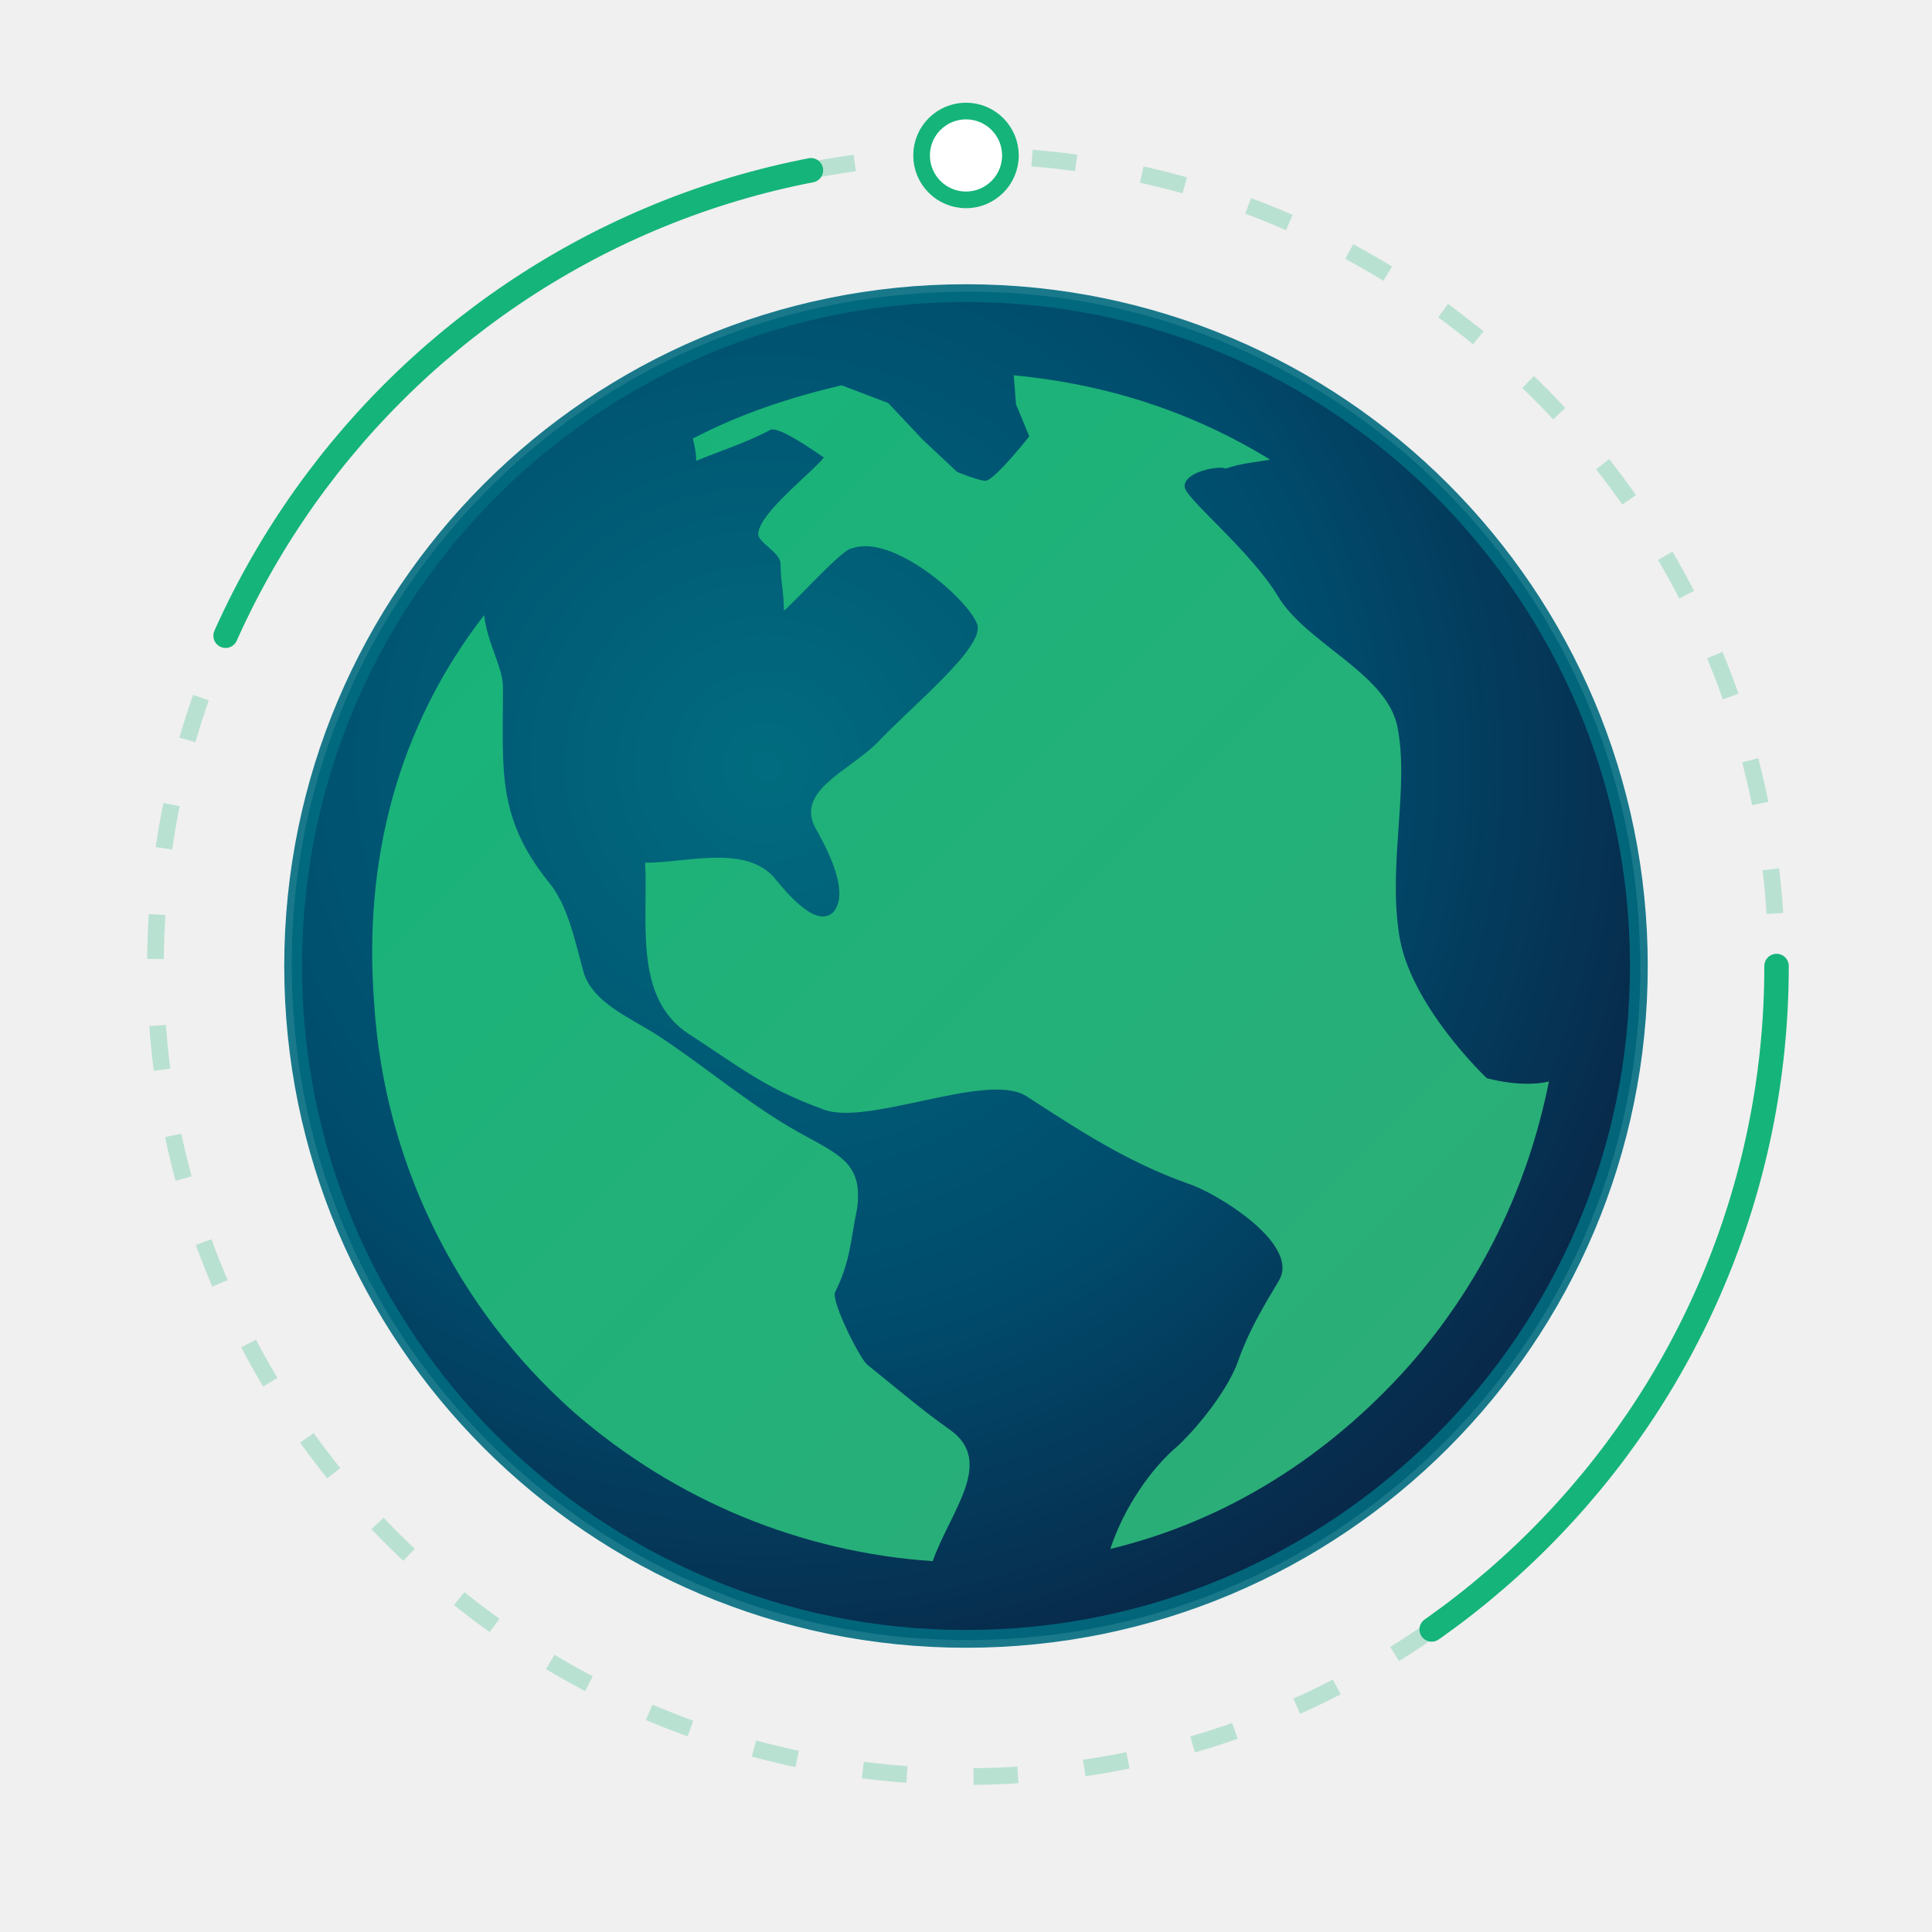
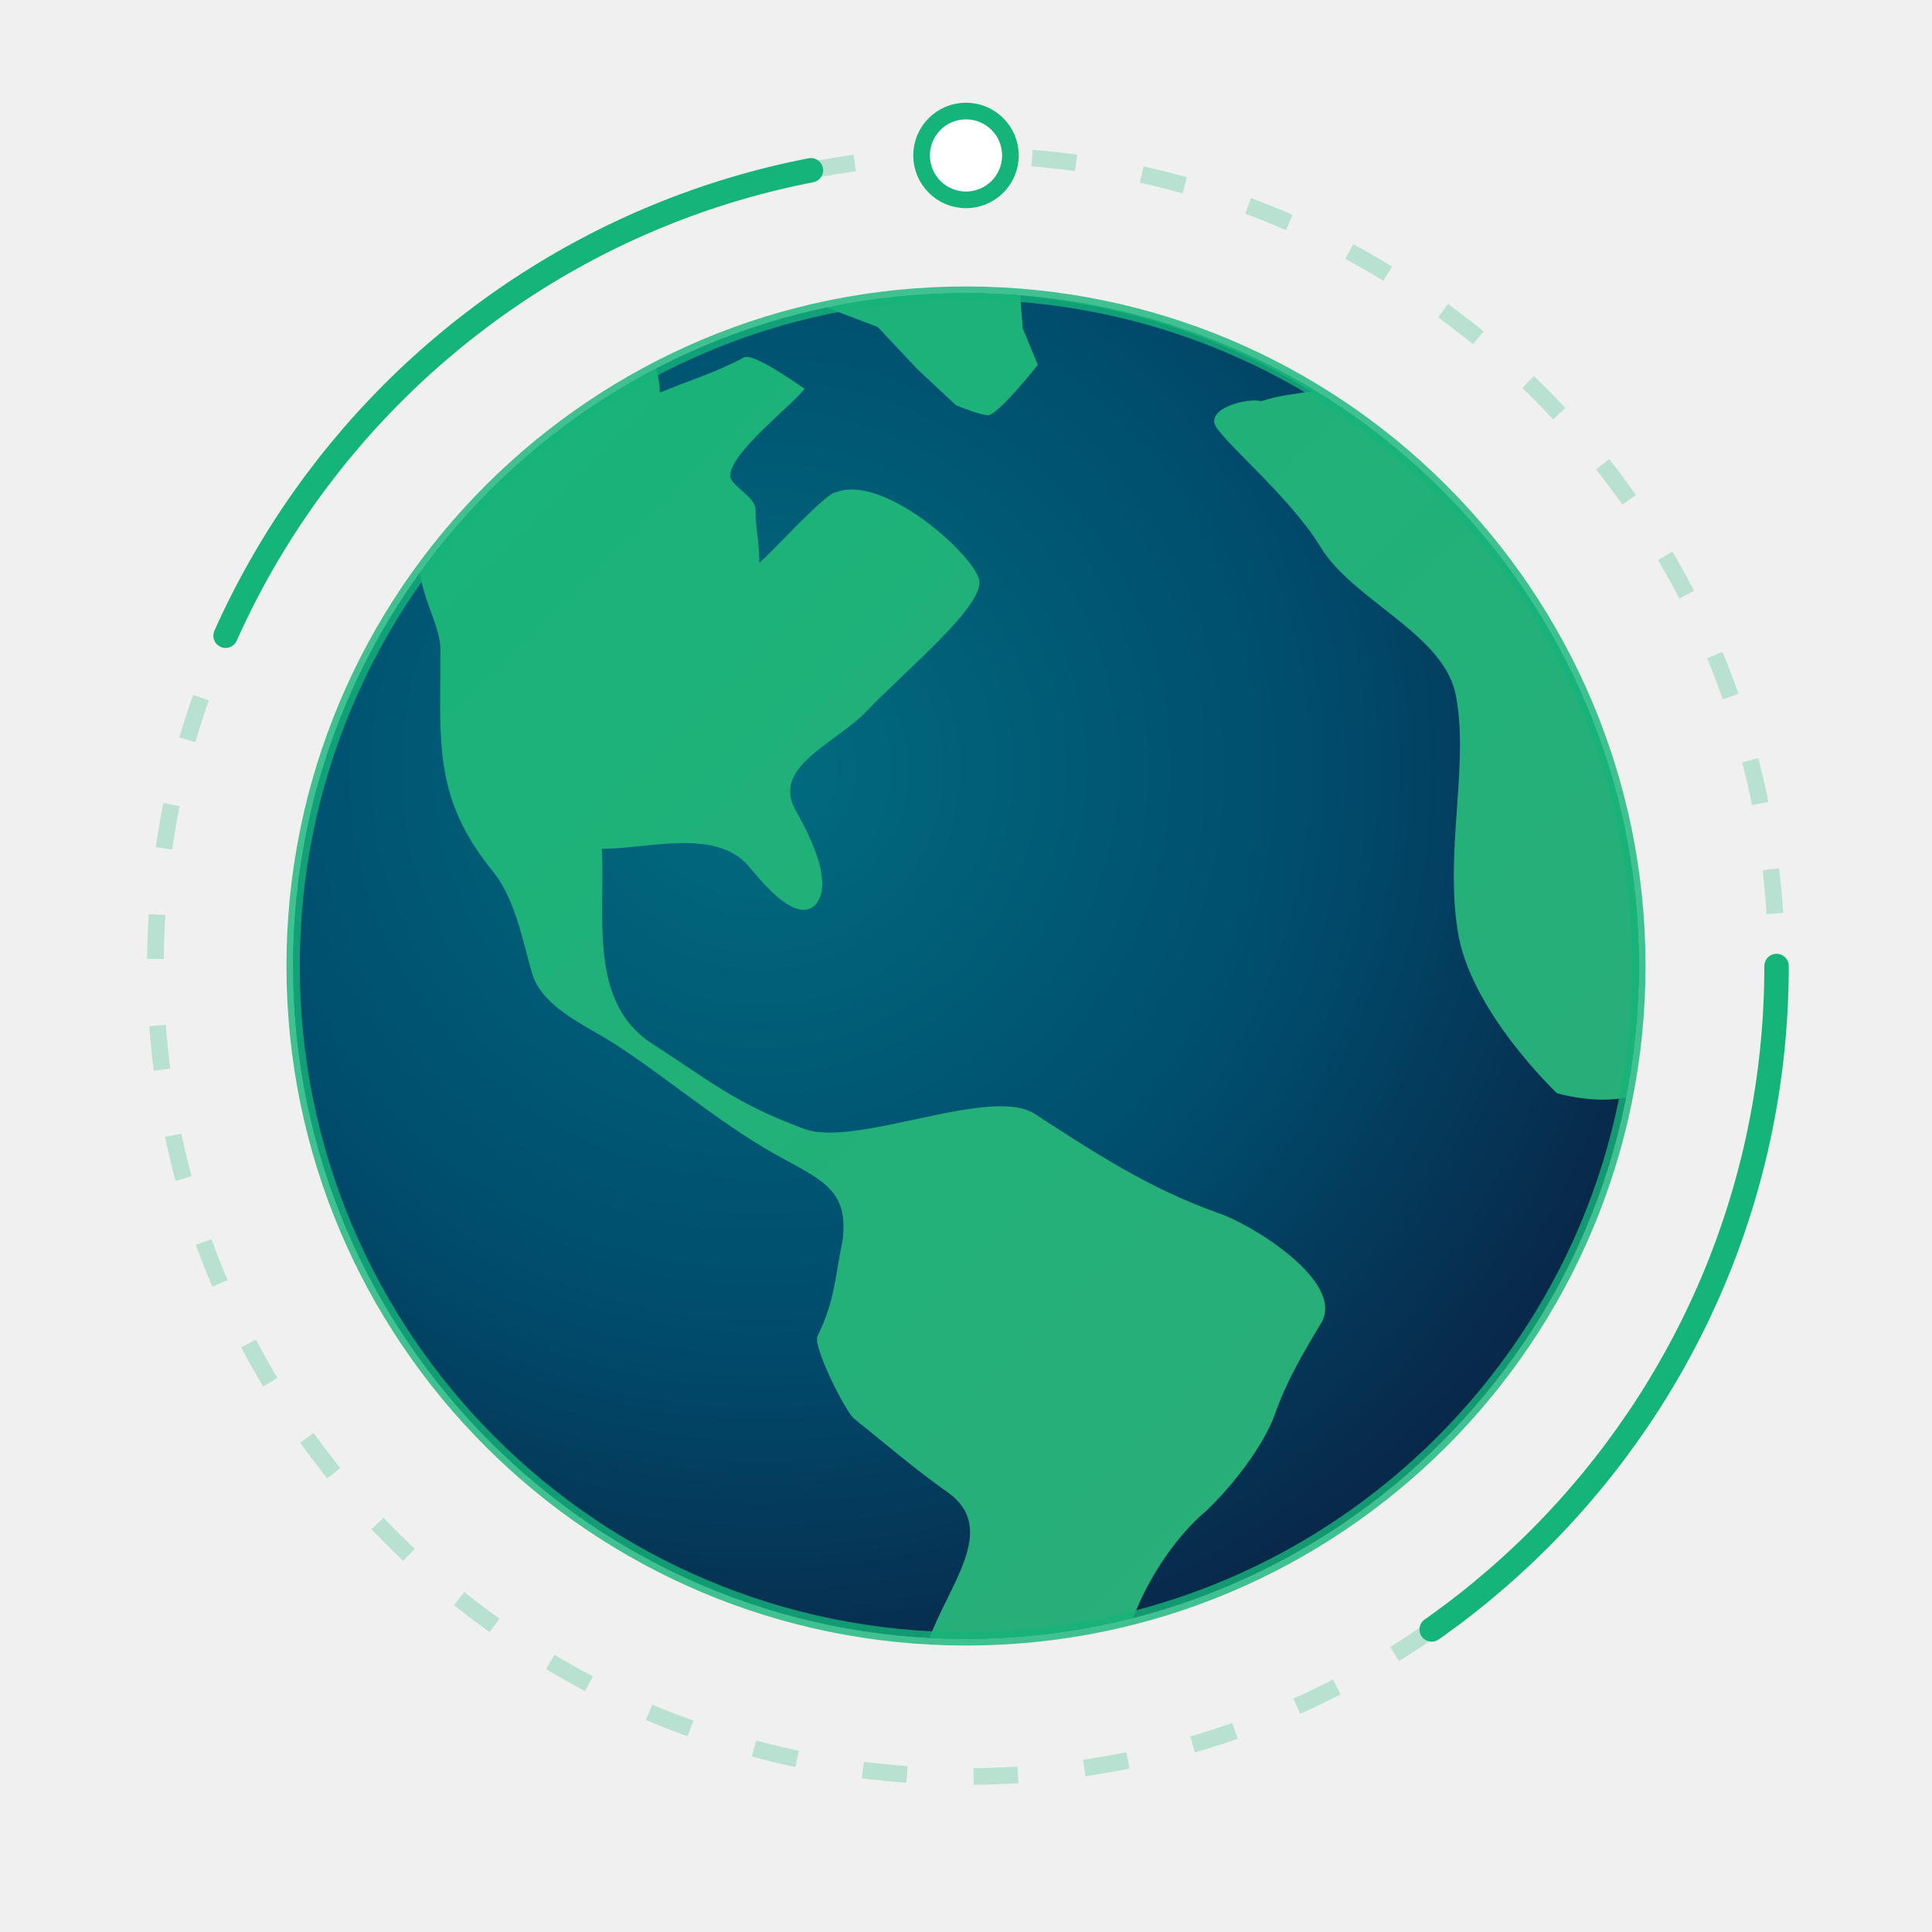
<svg xmlns="http://www.w3.org/2000/svg" viewBox="-86 42 174 174" width="400" height="400" style="background:#080f1d; border-radius: 20px;">
  <defs>
    <radialGradient id="cmOceanGrad" cx="35%" cy="35%" r="70%">
      <stop offset="0%" stop-color="#016c7f" />
      <stop offset="60%" stop-color="#004c6d" />
      <stop offset="100%" stop-color="#08294a" />
    </radialGradient>
    <linearGradient id="cmLandGrad" x1="0%" y1="0%" x2="100%" y2="100%">
      <stop offset="0%" stop-color="#15b47a" />
      <stop offset="100%" stop-color="#2fad78" />
    </linearGradient>
    <style>
      @keyframes orbitSpin {
        0% { transform: rotate(0deg); }
        100% { transform: rotate(360deg); }
      }
      @keyframes planetSpin {
        0% { transform: rotate(0deg); }
        100% { transform: rotate(360deg); }
      }
      .orbit-group {
        transform-origin: 1px 129px;
        animation: orbitSpin 3s linear infinite;
      }
      .globe-group {
        transform-origin: 1px 129px;
        animation: planetSpin 6s linear infinite;
      }
    </style>
+     <clipPath id="cmGlobeClip">
+       <circle cx="1" cy="129" r="60.6" />
+     </clipPath>
  </defs>
  <circle cx="1" cy="129" r="73" fill="none" stroke="rgba(21, 180, 122, 0.25)" stroke-width="1.5" stroke-dasharray="4 6" />
  <g class="orbit-group">
    <circle cx="1" cy="129" r="73" fill="none" stroke="#15b47a" stroke-width="2.2" stroke-dasharray="70 190" stroke-linecap="round" />
    <circle cx="1" cy="56" r="4" fill="#ffffff" stroke="#15b47a" stroke-width="1.5" />
  </g>
  <g class="globe-group">
-     <path d="M4.8,189.6c33.5-2,59-30.9,56.8-64.4c-2-33.5-30.9-59-64.4-56.8c-33.5,2-59,30.9-56.8,64.4C-57.6,166.2-28.7,191.6,4.8,189.6z" fill="url(#cmOceanGrad)" />
-     <path d="M-12.6,116.5c-1.7-3.3,3.1-5.1,5.6-7.6c3.1-3.3,9.8-8.7,9-10.7C1.2,96-5.6,90-9.3,91.4c-0.8,0-5.1,4.8-6.1,5.6c0-1.7-0.3-2.6-0.3-4.2c0-1.1-2.2-2-2-2.8c0.2-1.9,4.8-5.4,5.9-6.8c-0.9-0.6-4-2.8-4.8-2.5c-2,1.1-4.5,1.9-6.7,2.8c0-0.8-0.2-1.6-0.3-2c4.2-2.2,8.7-3.7,13.4-4.8l4.2,1.6l3.1,3.3l3.1,2.9c0,0,1.9,0.8,2.6,0.8c0.9-0.2,3.9-4,3.9-4l-1.2-2.9l-0.2-2.6c8.4,0.8,16.1,3.3,23.1,7.6c-1.1,0.2-2.6,0.3-4,0.8c-0.6-0.3-3.9,0.3-3.7,1.7c0.2,1.1,5.9,5.7,8.4,9.8c2.5,4.2,9.5,6.8,10.7,11.5c1.2,5.4-0.8,12.4,0.2,18.9c0.9,6.4,7.9,13,7.9,13s3.1,0.9,5.6,0.3c-1.9,9.5-6.1,18.2-12.6,25.6c-7.3,8.2-16.5,14-26.9,16.5c1.2-3.7,3.7-7.3,6.1-9.3c2-1.9,4.5-5.1,5.4-7.6c0.9-2.6,2.2-4.8,3.7-7.3c1.9-3.3-5.7-7.9-8.2-8.7c-5.6-2-9.8-4.8-14.6-7.9c-3.6-2.2-14.3,2.8-18.3,1.2c-5.4-2-7.3-3.7-12.1-6.8c-5-3.3-3.6-10.2-3.9-15.4c3.7,0,8.8-1.6,11.5,1.2c0.8,0.9,3.7,4.8,5.4,3.3C-9.2,122.3-12,117.6-12.6,116.5z M-42.4,97.4c0.3,2.6,1.7,4.7,1.7,6.5c0,7.3-0.6,11.6,4,17.4c1.9,2.2,2.5,5.6,3.3,8.4c0.9,2.6,4,3.9,6.4,5.4c4.5,2.9,8.8,6.7,13.7,9.3c3.1,1.7,5,2.6,4.5,6.4c-0.6,2.9-0.6,4.8-2,7.6c-0.3,0.9,2.2,5.9,2.9,6.5c2.5,2,4.8,4,7.5,5.9c4,2.9,0,7.3-1.6,11.8c-11.8-0.8-23.1-5.4-32.3-13.4c-10.7-9.5-17.1-22.7-18-36.8C-53.3,119.5-50.2,107.5-42.4,97.4z" fill="url(#cmLandGrad)" />
-     <circle cx="1" cy="129" r="60.6" fill="none" stroke="#016c7f" stroke-width="1.6" opacity="0.9" />
+     <circle cx="1" cy="129" r="60.6" fill="url(#cmOceanGrad)" />
+     <g clip-path="url(#cmGlobeClip)">
+       <g transform="translate(1, 129) scale(1.135) translate(-1, -129)">
+         <circle cx="1" cy="129" r="60.6" fill="url(#cmLandGrad)" />
+         <path d="M-12.6,116.5c-1.7-3.3,3.1-5.1,5.6-7.6c3.1-3.3,9.8-8.7,9-10.7C1.2,96-5.6,90-9.3,91.4c-0.8,0-5.1,4.8-6.1,5.6c0-1.7-0.3-2.6-0.3-4.2c0-1.1-2.2-2-2-2.8c0.2-1.9,4.8-5.4,5.9-6.8c-0.9-0.6-4-2.8-4.8-2.5c-2,1.1-4.5,1.9-6.7,2.8c0-0.8-0.2-1.6-0.3-2c4.2-2.2,8.7-3.7,13.4-4.8l4.2,1.6l3.1,3.3l3.1,2.9c0,0,1.9,0.8,2.6,0.8c0.9-0.2,3.9-4,3.9-4l-1.2-2.9l-0.2-2.6c8.4,0.8,16.1,3.3,23.1,7.6c-1.1,0.2-2.6,0.3-4,0.8c-0.6-0.3-3.9,0.3-3.7,1.7c0.2,1.1,5.9,5.7,8.4,9.8c2.5,4.2,9.5,6.8,10.7,11.5c1.2,5.4-0.8,12.4,0.2,18.9c0.9,6.4,7.9,13,7.9,13s3.1,0.9,5.6,0.3c-1.9,9.5-6.1,18.2-12.6,25.6c-7.3,8.2-16.5,14-26.9,16.5c1.2-3.7,3.7-7.3,6.1-9.3c2-1.9,4.5-5.1,5.4-7.6c0.9-2.6,2.2-4.8,3.7-7.3c1.9-3.3-5.7-7.9-8.2-8.7c-5.6-2-9.8-4.8-14.6-7.9c-3.6-2.2-14.3,2.8-18.3,1.2c-5.4-2-7.3-3.7-12.1-6.8c-5-3.3-3.6-10.2-3.9-15.4c3.7,0,8.8-1.6,11.5,1.2c0.8,0.9,3.7,4.8,5.4,3.3C-9.2,122.3-12,117.6-12.6,116.5z M-42.4,97.4c0.3,2.6,1.7,4.7,1.7,6.5c0,7.3-0.6,11.6,4,17.4c1.9,2.2,2.5,5.6,3.3,8.4c0.9,2.6,4,3.9,6.4,5.4c4.5,2.9,8.8,6.7,13.7,9.3c3.1,1.7,5,2.6,4.5,6.4c-0.6,2.9-0.6,4.8-2,7.6c-0.3,0.9,2.2,5.9,2.9,6.5c2.5,2,4.8,4,7.5,5.9c4,2.9,0,7.3-1.6,11.8c-11.8-0.8-23.1-5.4-32.3-13.4c-10.7-9.5-17.1-22.7-18-36.8C-53.3,119.5-50.2,107.5-42.4,97.4z" fill="url(#cmOceanGrad)" />
+       </g>
+     </g>
+     <circle cx="1" cy="129" r="60.6" fill="none" stroke="#15b47a" stroke-width="1.2" opacity="0.8" />
  </g>
</svg>
